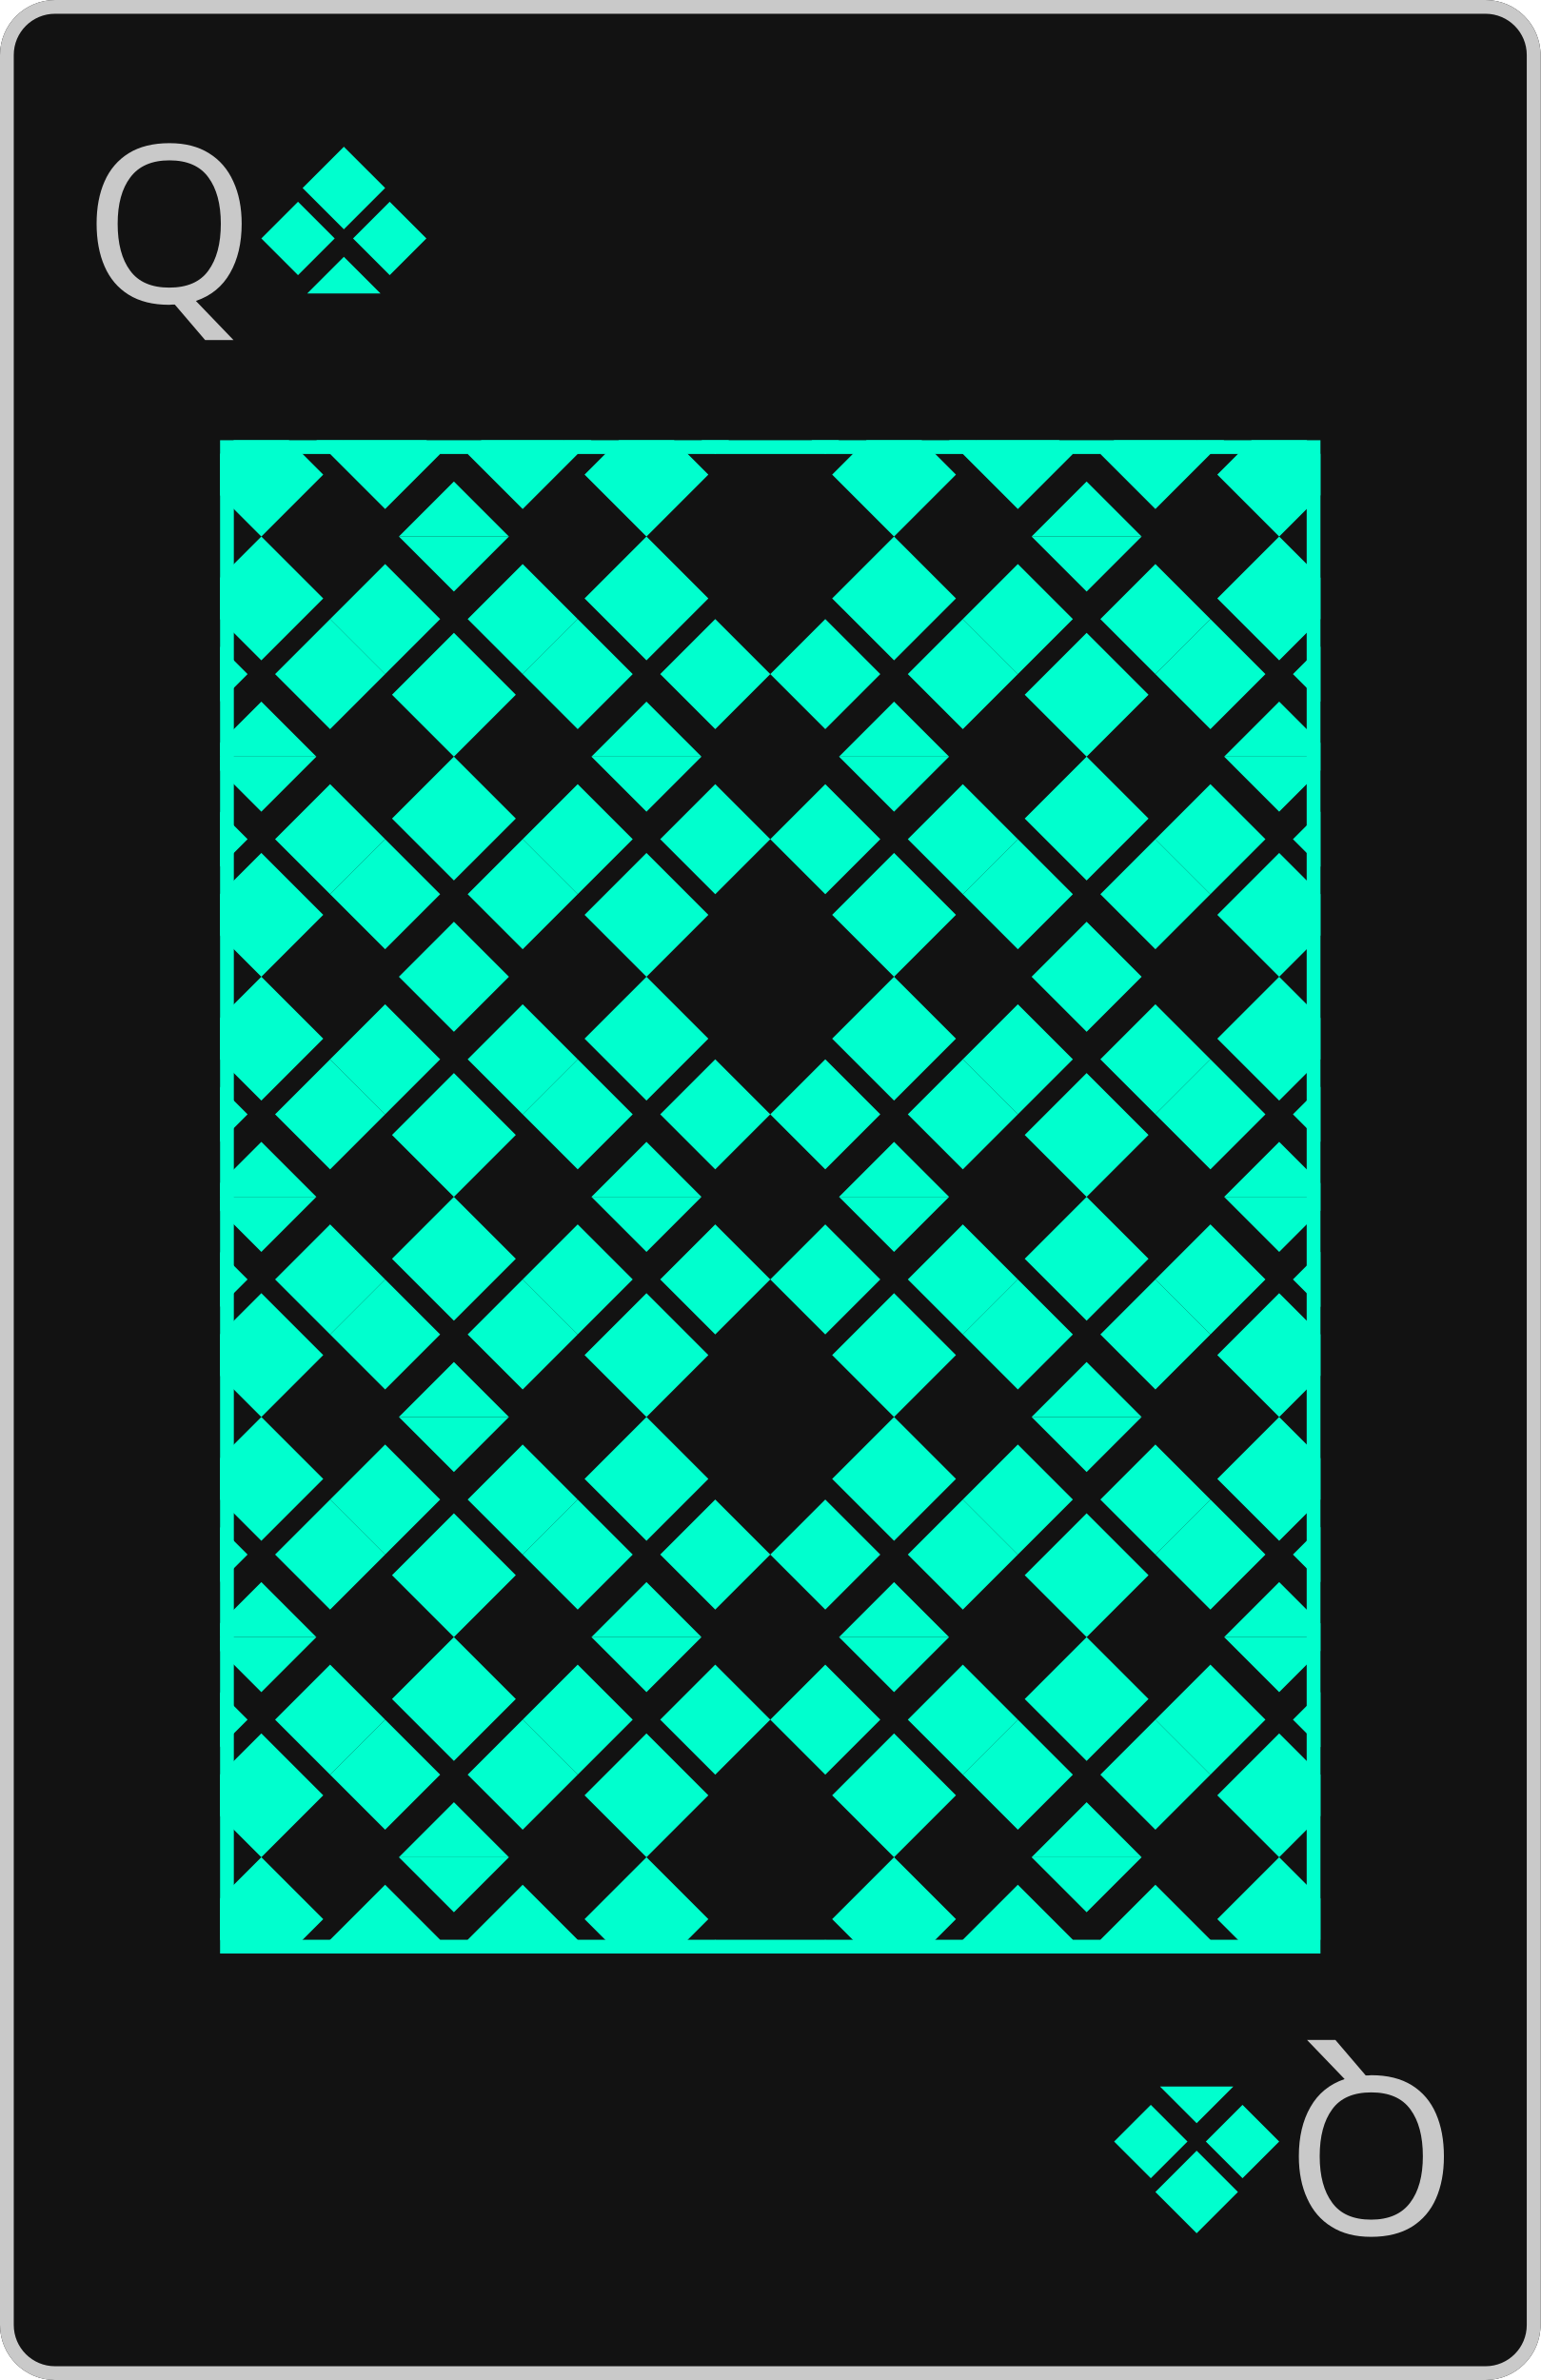
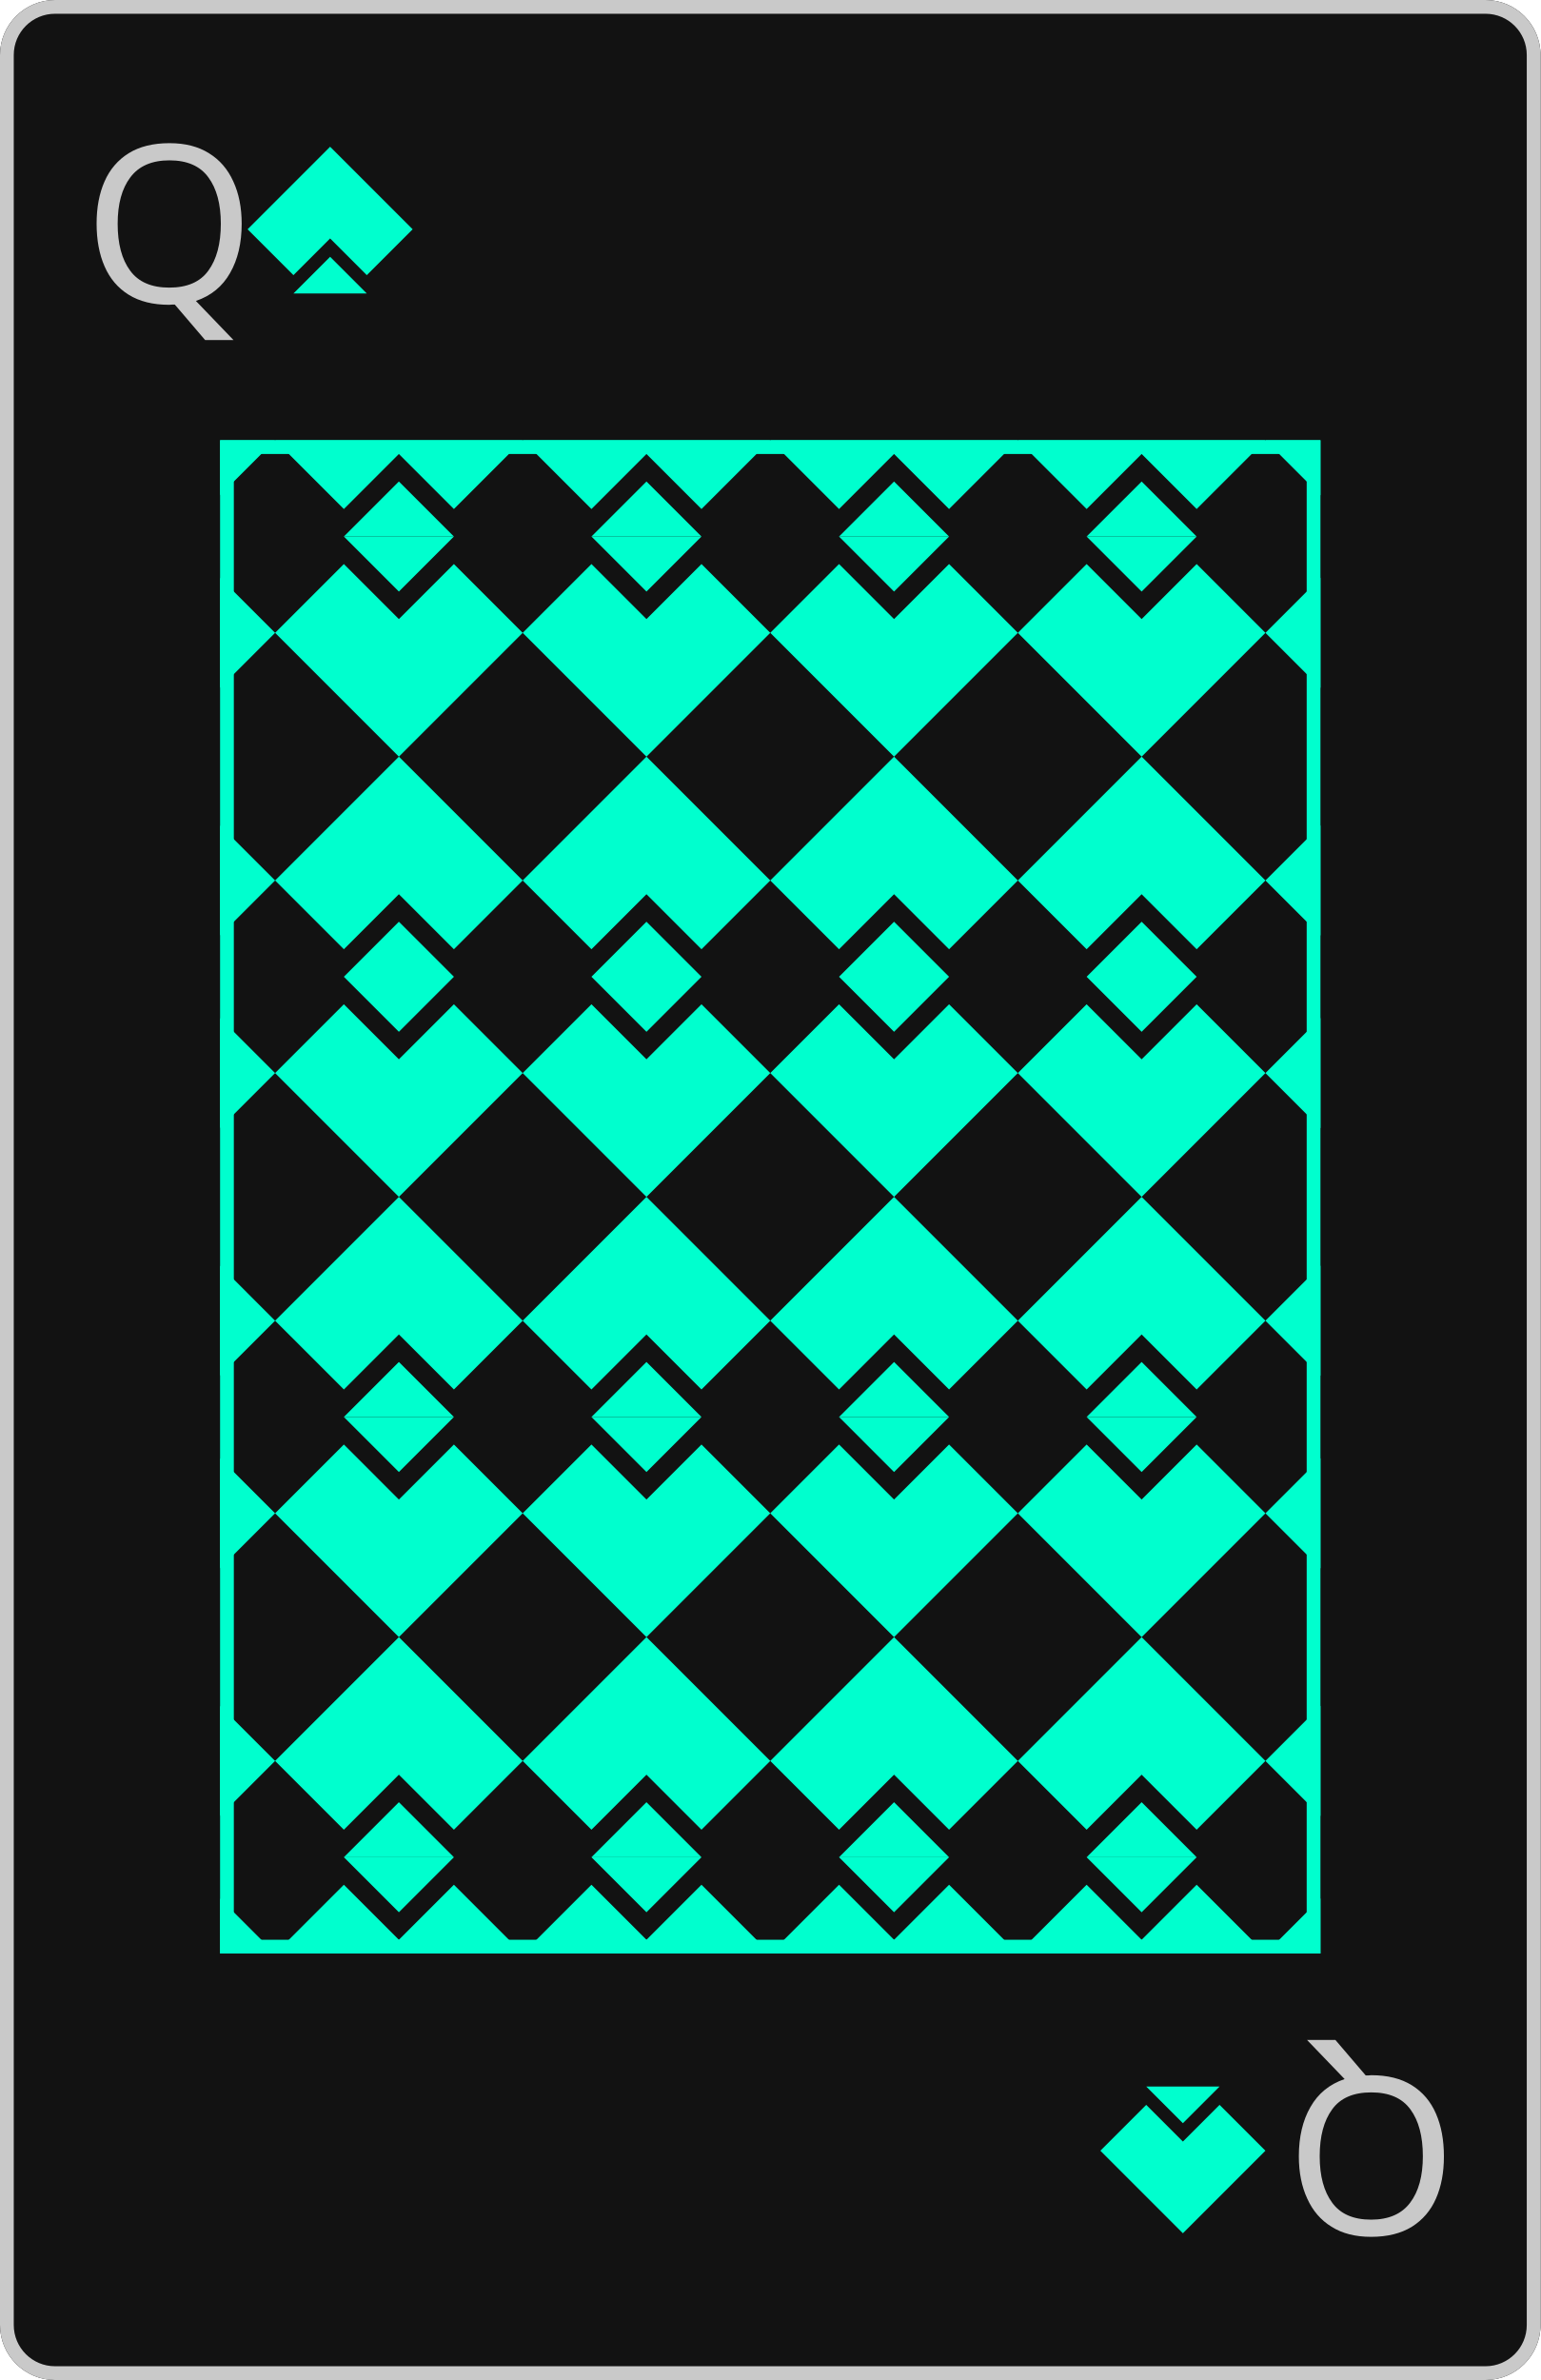
<svg xmlns="http://www.w3.org/2000/svg" width="112" height="173" viewBox="0 0 112 173">
  <defs>
-     <style>.a,.b,.g{fill:none;}.b,.c{stroke:#c9c9c9;}.c{fill:#121212;stroke-linejoin:bevel;}.d{fill:#c9c9c9;font-size:16px;font-family:PTSans-Regular, PT Sans;}.e{clip-path:url(#a);}.f{fill:#00ffce;}.g{stroke:#00ffce;}.h{clip-path:url(#c);}.i{clip-path:url(#d);}.j{stroke:none;}</style>
+     <style>.a,.c{fill:#121212;}.a{stroke:#707070;}.b,.h{fill:none;}.c{stroke:#c9c9c9;stroke-linejoin:bevel;}.d{fill:#c9c9c9;font-size:16px;font-family:PTSans-Regular, PT Sans;}.e{clip-path:url(#a);}.f{clip-path:url(#b);}.g{fill:#00ffce;}.h{stroke:#00ffce;}.i{clip-path:url(#ax);}.j{stroke:none;}</style>
    <clipPath id="a">
-       <rect class="a" width="16" height="16" />
+       <rect class="a" width="80" height="110" transform="translate(1415 96)" />
    </clipPath>
-     <clipPath id="c">
-       <rect class="b" width="80" height="110" transform="translate(1415 304)" />
+     <clipPath id="b">
+       <rect class="b" width="24" height="24" />
    </clipPath>
-     <clipPath id="d">
-       <rect class="a" width="24" height="24" />
+     <clipPath id="ax">
+       <rect class="b" width="16" height="16" />
    </clipPath>
  </defs>
-   <g transform="translate(-1419 -281)">
-     <g transform="translate(1227 219)">
-       <g class="c" transform="translate(192 62)">
-         <rect class="j" width="112" height="173" rx="4" />
-         <rect class="a" x="0.5" y="0.5" width="111" height="172" rx="3.5" />
+   <g transform="translate(-1419 -72)">
+     <g class="c" transform="translate(1419 72)">
+       <rect class="j" width="112" height="173" rx="4" />
+       <rect class="b" x="0.5" y="0.5" width="111" height="172" rx="3.5" />
+     </g>
+     <text class="d" transform="translate(1436 94)">
+       <tspan x="-10.944" y="0">Q</tspan>
+     </text>
+     <text class="d" transform="translate(1514 223) rotate(180)">
+       <tspan x="-10.944" y="0">Q</tspan>
+     </text>
+     <g transform="translate(-1 -2)">
+       <g class="e" transform="translate(21 10)">
+         <g transform="translate(-8 -7)">
+           <g class="f" transform="translate(1406 90)">
+             <path class="g" d="M121,294l9,9-5,5-4-4-4,4-5-5Z" transform="translate(-109 -290)" />
+             <path class="g" d="M121,306l-4,4h8Z" transform="translate(-109 -290)" />
+             <rect class="b" width="24" height="24" />
+           </g>
+           <g class="f" transform="translate(1430 130) rotate(180)">
+             <path class="g" d="M121,294l9,9-5,5-4-4-4,4-5-5Z" transform="translate(-109 -290)" />
+             <path class="g" d="M121,306l-4,4h8Z" transform="translate(-109 -290)" />
+             <rect class="b" width="24" height="24" />
+           </g>
+           <g transform="translate(18)">
+             <g class="f" transform="translate(1406 90)">
+               <path class="g" d="M121,294l9,9-5,5-4-4-4,4-5-5Z" transform="translate(-109 -290)" />
+               <path class="g" d="M121,306l-4,4h8Z" transform="translate(-109 -290)" />
+               <rect class="b" width="24" height="24" />
+             </g>
+             <g class="f" transform="translate(1430 130) rotate(180)">
+               <path class="g" d="M121,294l9,9-5,5-4-4-4,4-5-5Z" transform="translate(-109 -290)" />
+               <path class="g" d="M121,306l-4,4h8Z" transform="translate(-109 -290)" />
+               <rect class="b" width="24" height="24" />
+             </g>
+           </g>
+           <g transform="translate(36)">
+             <g class="f" transform="translate(1406 90)">
+               <path class="g" d="M121,294l9,9-5,5-4-4-4,4-5-5Z" transform="translate(-109 -290)" />
+               <path class="g" d="M121,306l-4,4h8Z" transform="translate(-109 -290)" />
+               <rect class="b" width="24" height="24" />
+             </g>
+             <g class="f" transform="translate(1430 130) rotate(180)">
+               <path class="g" d="M121,294l9,9-5,5-4-4-4,4-5-5Z" transform="translate(-109 -290)" />
+               <path class="g" d="M121,306l-4,4h8Z" transform="translate(-109 -290)" />
+               <rect class="b" width="24" height="24" />
+             </g>
+           </g>
+           <g transform="translate(54)">
+             <g class="f" transform="translate(1406 90)">
+               <path class="g" d="M121,294l9,9-5,5-4-4-4,4-5-5Z" transform="translate(-109 -290)" />
+               <path class="g" d="M121,306l-4,4h8Z" transform="translate(-109 -290)" />
+               <rect class="b" width="24" height="24" />
+             </g>
+             <g class="f" transform="translate(1430 130) rotate(180)">
+               <path class="g" d="M121,294l9,9-5,5-4-4-4,4-5-5Z" transform="translate(-109 -290)" />
+               <path class="g" d="M121,306l-4,4h8Z" transform="translate(-109 -290)" />
+               <rect class="b" width="24" height="24" />
+             </g>
+           </g>
+           <g transform="translate(72)">
+             <g class="f" transform="translate(1406 90)">
+               <path class="g" d="M121,294l9,9-5,5-4-4-4,4-5-5Z" transform="translate(-109 -290)" />
+               <path class="g" d="M121,306l-4,4h8Z" transform="translate(-109 -290)" />
+               <rect class="b" width="24" height="24" />
+             </g>
+             <g class="f" transform="translate(1430 130) rotate(180)">
+               <path class="g" d="M121,294l9,9-5,5-4-4-4,4-5-5Z" transform="translate(-109 -290)" />
+               <path class="g" d="M121,306l-4,4h8Z" transform="translate(-109 -290)" />
+               <rect class="b" width="24" height="24" />
+             </g>
+           </g>
+           <g transform="translate(90)">
+             <g class="f" transform="translate(1406 90)">
+               <path class="g" d="M121,294l9,9-5,5-4-4-4,4-5-5Z" transform="translate(-109 -290)" />
+               <path class="g" d="M121,306l-4,4h8Z" transform="translate(-109 -290)" />
+               <rect class="b" width="24" height="24" />
+             </g>
+             <g class="f" transform="translate(1430 130) rotate(180)">
+               <path class="g" d="M121,294l9,9-5,5-4-4-4,4-5-5Z" transform="translate(-109 -290)" />
+               <path class="g" d="M121,306l-4,4h8Z" transform="translate(-109 -290)" />
+               <rect class="b" width="24" height="24" />
+             </g>
+           </g>
+           <g transform="translate(0 32)">
+             <g class="f" transform="translate(1406 90)">
+               <path class="g" d="M121,294l9,9-5,5-4-4-4,4-5-5Z" transform="translate(-109 -290)" />
+               <path class="g" d="M121,306l-4,4h8Z" transform="translate(-109 -290)" />
+               <rect class="b" width="24" height="24" />
+             </g>
+             <g class="f" transform="translate(1430 130) rotate(180)">
+               <path class="g" d="M121,294l9,9-5,5-4-4-4,4-5-5Z" transform="translate(-109 -290)" />
+               <path class="g" d="M121,306l-4,4h8Z" transform="translate(-109 -290)" />
+               <rect class="b" width="24" height="24" />
+             </g>
+           </g>
+           <g transform="translate(18 32)">
+             <g class="f" transform="translate(1406 90)">
+               <path class="g" d="M121,294l9,9-5,5-4-4-4,4-5-5Z" transform="translate(-109 -290)" />
+               <path class="g" d="M121,306l-4,4h8Z" transform="translate(-109 -290)" />
+               <rect class="b" width="24" height="24" />
+             </g>
+             <g class="f" transform="translate(1430 130) rotate(180)">
+               <path class="g" d="M121,294l9,9-5,5-4-4-4,4-5-5Z" transform="translate(-109 -290)" />
+               <path class="g" d="M121,306l-4,4h8Z" transform="translate(-109 -290)" />
+               <rect class="b" width="24" height="24" />
+             </g>
+           </g>
+           <g transform="translate(36 32)">
+             <g class="f" transform="translate(1406 90)">
+               <path class="g" d="M121,294l9,9-5,5-4-4-4,4-5-5Z" transform="translate(-109 -290)" />
+               <path class="g" d="M121,306l-4,4h8Z" transform="translate(-109 -290)" />
+               <rect class="b" width="24" height="24" />
+             </g>
+             <g class="f" transform="translate(1430 130) rotate(180)">
+               <path class="g" d="M121,294l9,9-5,5-4-4-4,4-5-5Z" transform="translate(-109 -290)" />
+               <path class="g" d="M121,306l-4,4h8Z" transform="translate(-109 -290)" />
+               <rect class="b" width="24" height="24" />
+             </g>
+           </g>
+           <g transform="translate(54 32)">
+             <g class="f" transform="translate(1406 90)">
+               <path class="g" d="M121,294l9,9-5,5-4-4-4,4-5-5Z" transform="translate(-109 -290)" />
+               <path class="g" d="M121,306l-4,4h8Z" transform="translate(-109 -290)" />
+               <rect class="b" width="24" height="24" />
+             </g>
+             <g class="f" transform="translate(1430 130) rotate(180)">
+               <path class="g" d="M121,294l9,9-5,5-4-4-4,4-5-5Z" transform="translate(-109 -290)" />
+               <path class="g" d="M121,306l-4,4h8Z" transform="translate(-109 -290)" />
+               <rect class="b" width="24" height="24" />
+             </g>
+           </g>
+           <g transform="translate(72 32)">
+             <g class="f" transform="translate(1406 90)">
+               <path class="g" d="M121,294l9,9-5,5-4-4-4,4-5-5Z" transform="translate(-109 -290)" />
+               <path class="g" d="M121,306l-4,4h8Z" transform="translate(-109 -290)" />
+               <rect class="b" width="24" height="24" />
+             </g>
+             <g class="f" transform="translate(1430 130) rotate(180)">
+               <path class="g" d="M121,294l9,9-5,5-4-4-4,4-5-5Z" transform="translate(-109 -290)" />
+               <path class="g" d="M121,306l-4,4h8Z" transform="translate(-109 -290)" />
+               <rect class="b" width="24" height="24" />
+             </g>
+           </g>
+           <g transform="translate(90 32)">
+             <g class="f" transform="translate(1406 90)">
+               <path class="g" d="M121,294l9,9-5,5-4-4-4,4-5-5Z" transform="translate(-109 -290)" />
+               <path class="g" d="M121,306l-4,4h8Z" transform="translate(-109 -290)" />
+               <rect class="b" width="24" height="24" />
+             </g>
+             <g class="f" transform="translate(1430 130) rotate(180)">
+               <path class="g" d="M121,294l9,9-5,5-4-4-4,4-5-5Z" transform="translate(-109 -290)" />
+               <path class="g" d="M121,306l-4,4h8Z" transform="translate(-109 -290)" />
+               <rect class="b" width="24" height="24" />
+             </g>
+           </g>
+           <g transform="translate(0 64)">
+             <g class="f" transform="translate(1406 90)">
+               <path class="g" d="M121,294l9,9-5,5-4-4-4,4-5-5Z" transform="translate(-109 -290)" />
+               <path class="g" d="M121,306l-4,4h8Z" transform="translate(-109 -290)" />
+               <rect class="b" width="24" height="24" />
+             </g>
+             <g class="f" transform="translate(1430 130) rotate(180)">
+               <path class="g" d="M121,294l9,9-5,5-4-4-4,4-5-5Z" transform="translate(-109 -290)" />
+               <path class="g" d="M121,306l-4,4h8Z" transform="translate(-109 -290)" />
+               <rect class="b" width="24" height="24" />
+             </g>
+           </g>
+           <g transform="translate(18 64)">
+             <g class="f" transform="translate(1406 90)">
+               <path class="g" d="M121,294l9,9-5,5-4-4-4,4-5-5Z" transform="translate(-109 -290)" />
+               <path class="g" d="M121,306l-4,4h8Z" transform="translate(-109 -290)" />
+               <rect class="b" width="24" height="24" />
+             </g>
+             <g class="f" transform="translate(1430 130) rotate(180)">
+               <path class="g" d="M121,294l9,9-5,5-4-4-4,4-5-5Z" transform="translate(-109 -290)" />
+               <path class="g" d="M121,306l-4,4h8Z" transform="translate(-109 -290)" />
+               <rect class="b" width="24" height="24" />
+             </g>
+           </g>
+           <g transform="translate(36 64)">
+             <g class="f" transform="translate(1406 90)">
+               <path class="g" d="M121,294l9,9-5,5-4-4-4,4-5-5Z" transform="translate(-109 -290)" />
+               <path class="g" d="M121,306l-4,4h8Z" transform="translate(-109 -290)" />
+               <rect class="b" width="24" height="24" />
+             </g>
+             <g class="f" transform="translate(1430 130) rotate(180)">
+               <path class="g" d="M121,294l9,9-5,5-4-4-4,4-5-5Z" transform="translate(-109 -290)" />
+               <path class="g" d="M121,306l-4,4h8Z" transform="translate(-109 -290)" />
+               <rect class="b" width="24" height="24" />
+             </g>
+           </g>
+           <g transform="translate(54 64)">
+             <g class="f" transform="translate(1406 90)">
+               <path class="g" d="M121,294l9,9-5,5-4-4-4,4-5-5Z" transform="translate(-109 -290)" />
+               <path class="g" d="M121,306l-4,4h8Z" transform="translate(-109 -290)" />
+               <rect class="b" width="24" height="24" />
+             </g>
+             <g class="f" transform="translate(1430 130) rotate(180)">
+               <path class="g" d="M121,294l9,9-5,5-4-4-4,4-5-5Z" transform="translate(-109 -290)" />
+               <path class="g" d="M121,306l-4,4h8Z" transform="translate(-109 -290)" />
+               <rect class="b" width="24" height="24" />
+             </g>
+           </g>
+           <g transform="translate(72 64)">
+             <g class="f" transform="translate(1406 90)">
+               <path class="g" d="M121,294l9,9-5,5-4-4-4,4-5-5Z" transform="translate(-109 -290)" />
+               <path class="g" d="M121,306l-4,4h8Z" transform="translate(-109 -290)" />
+               <rect class="b" width="24" height="24" />
+             </g>
+             <g class="f" transform="translate(1430 130) rotate(180)">
+               <path class="g" d="M121,294l9,9-5,5-4-4-4,4-5-5Z" transform="translate(-109 -290)" />
+               <path class="g" d="M121,306l-4,4h8Z" transform="translate(-109 -290)" />
+               <rect class="b" width="24" height="24" />
+             </g>
+           </g>
+           <g transform="translate(90 64)">
+             <g class="f" transform="translate(1406 90)">
+               <path class="g" d="M121,294l9,9-5,5-4-4-4,4-5-5Z" transform="translate(-109 -290)" />
+               <path class="g" d="M121,306l-4,4h8Z" transform="translate(-109 -290)" />
+               <rect class="b" width="24" height="24" />
+             </g>
+             <g class="f" transform="translate(1430 130) rotate(180)">
+               <path class="g" d="M121,294l9,9-5,5-4-4-4,4-5-5Z" transform="translate(-109 -290)" />
+               <path class="g" d="M121,306l-4,4h8Z" transform="translate(-109 -290)" />
+               <rect class="b" width="24" height="24" />
+             </g>
+           </g>
+           <g transform="translate(0 96)">
+             <g class="f" transform="translate(1406 90)">
+               <path class="g" d="M121,294l9,9-5,5-4-4-4,4-5-5Z" transform="translate(-109 -290)" />
+               <path class="g" d="M121,306l-4,4h8Z" transform="translate(-109 -290)" />
+               <rect class="b" width="24" height="24" />
+             </g>
+             <g class="f" transform="translate(1430 130) rotate(180)">
+               <path class="g" d="M121,294l9,9-5,5-4-4-4,4-5-5Z" transform="translate(-109 -290)" />
+               <path class="g" d="M121,306l-4,4h8Z" transform="translate(-109 -290)" />
+               <rect class="b" width="24" height="24" />
+             </g>
+           </g>
+           <g transform="translate(18 96)">
+             <g class="f" transform="translate(1406 90)">
+               <path class="g" d="M121,294l9,9-5,5-4-4-4,4-5-5Z" transform="translate(-109 -290)" />
+               <path class="g" d="M121,306l-4,4h8Z" transform="translate(-109 -290)" />
+               <rect class="b" width="24" height="24" />
+             </g>
+             <g class="f" transform="translate(1430 130) rotate(180)">
+               <path class="g" d="M121,294l9,9-5,5-4-4-4,4-5-5Z" transform="translate(-109 -290)" />
+               <path class="g" d="M121,306l-4,4h8Z" transform="translate(-109 -290)" />
+               <rect class="b" width="24" height="24" />
+             </g>
+           </g>
+           <g transform="translate(36 96)">
+             <g class="f" transform="translate(1406 90)">
+               <path class="g" d="M121,294l9,9-5,5-4-4-4,4-5-5Z" transform="translate(-109 -290)" />
+               <path class="g" d="M121,306l-4,4h8Z" transform="translate(-109 -290)" />
+               <rect class="b" width="24" height="24" />
+             </g>
+             <g class="f" transform="translate(1430 130) rotate(180)">
+               <path class="g" d="M121,294l9,9-5,5-4-4-4,4-5-5Z" transform="translate(-109 -290)" />
+               <path class="g" d="M121,306l-4,4h8Z" transform="translate(-109 -290)" />
+               <rect class="b" width="24" height="24" />
+             </g>
+           </g>
+           <g transform="translate(54 96)">
+             <g class="f" transform="translate(1406 90)">
+               <path class="g" d="M121,294l9,9-5,5-4-4-4,4-5-5Z" transform="translate(-109 -290)" />
+               <path class="g" d="M121,306l-4,4h8Z" transform="translate(-109 -290)" />
+               <rect class="b" width="24" height="24" />
+             </g>
+             <g class="f" transform="translate(1430 130) rotate(180)">
+               <path class="g" d="M121,294l9,9-5,5-4-4-4,4-5-5Z" transform="translate(-109 -290)" />
+               <path class="g" d="M121,306l-4,4h8Z" transform="translate(-109 -290)" />
+               <rect class="b" width="24" height="24" />
+             </g>
+           </g>
+           <g transform="translate(72 96)">
+             <g class="f" transform="translate(1406 90)">
+               <path class="g" d="M121,294l9,9-5,5-4-4-4,4-5-5Z" transform="translate(-109 -290)" />
+               <path class="g" d="M121,306l-4,4h8Z" transform="translate(-109 -290)" />
+               <rect class="b" width="24" height="24" />
+             </g>
+             <g class="f" transform="translate(1430 130) rotate(180)">
+               <path class="g" d="M121,294l9,9-5,5-4-4-4,4-5-5Z" transform="translate(-109 -290)" />
+               <path class="g" d="M121,306l-4,4h8Z" transform="translate(-109 -290)" />
+               <rect class="b" width="24" height="24" />
+             </g>
+           </g>
+           <g transform="translate(90 96)">
+             <g class="f" transform="translate(1406 90)">
+               <path class="g" d="M121,294l9,9-5,5-4-4-4,4-5-5Z" transform="translate(-109 -290)" />
+               <path class="g" d="M121,306l-4,4h8Z" transform="translate(-109 -290)" />
+               <rect class="b" width="24" height="24" />
+             </g>
+             <g class="f" transform="translate(1430 130) rotate(180)">
+               <path class="g" d="M121,294l9,9-5,5-4-4-4,4-5-5Z" transform="translate(-109 -290)" />
+               <path class="g" d="M121,306l-4,4h8Z" transform="translate(-109 -290)" />
+               <rect class="b" width="24" height="24" />
+             </g>
+           </g>
+         </g>
      </g>
-       <text class="d" transform="translate(209 84)">
-         <tspan x="-10.944" y="0">Q</tspan>
-       </text>
-       <text class="d" transform="translate(287 213) rotate(180)">
-         <tspan x="-10.944" y="0">Q</tspan>
-       </text>
-     </g>
-     <g transform="translate(802 10)">
-       <g class="e" transform="translate(634 279)">
-         <rect class="f" width="4.243" height="4.243" transform="translate(5 5.667) rotate(-45)" />
-         <rect class="f" width="3.771" height="3.771" transform="translate(2 9.333) rotate(-45)" />
-         <rect class="f" width="3.771" height="3.771" transform="translate(8.667 9.333) rotate(-45)" />
-         <path class="f" d="M133,338.667l-2.667,2.667h5.333Z" transform="translate(-125 -328)" />
-         <rect class="a" width="16" height="16" />
-       </g>
-       <g class="e" transform="translate(712 436) rotate(180)">
-         <rect class="f" width="4.243" height="4.243" transform="translate(5 5.667) rotate(-45)" />
-         <rect class="f" width="3.771" height="3.771" transform="translate(2 9.333) rotate(-45)" />
-         <rect class="f" width="3.771" height="3.771" transform="translate(8.667 9.333) rotate(-45)" />
-         <path class="f" d="M133,338.667l-2.667,2.667h5.333Z" transform="translate(-125 -328)" />
-         <rect class="a" width="16" height="16" />
+       <g class="h" transform="translate(1436 106)">
+         <rect class="j" width="80" height="110" />
+         <rect class="b" x="0.5" y="0.5" width="79" height="109" />
      </g>
    </g>
-     <g transform="translate(-1 -1)">
-       <g class="g" transform="translate(1436 314)">
-         <rect class="j" width="80" height="110" />
-         <rect class="a" x="0.5" y="0.5" width="79" height="109" />
+     <g transform="translate(1341)">
+       <g class="i" transform="translate(94 80)">
+         <path class="g" d="M116.333,330.667l6,6L119,340l-2.667-2.667L113.667,340l-3.333-3.333Z" transform="translate(-108.333 -328)" />
+         <path class="g" d="M116.333,338.667l-2.667,2.667H119Z" transform="translate(-108.333 -328)" />
+         <rect class="b" width="16" height="16" />
      </g>
-       <g class="h" transform="translate(21 10)">
-         <g transform="translate(0 -8)">
-           <g class="i" transform="translate(1420 299)">
-             <rect class="f" width="6.364" height="6.364" transform="translate(7.5 8.5) rotate(-45)" />
-             <rect class="f" width="5.657" height="5.657" transform="translate(3 14) rotate(-45)" />
-             <rect class="f" width="5.657" height="5.657" transform="translate(13 14) rotate(-45)" />
-             <path class="f" d="M146,306l-4,4h8Z" transform="translate(-134 -290)" />
-             <rect class="a" width="24" height="24" />
-           </g>
-           <g class="i" transform="translate(1406 315)">
-             <rect class="f" width="6.364" height="6.364" transform="translate(7.5 8.5) rotate(-45)" />
-             <rect class="f" width="5.657" height="5.657" transform="translate(3 14) rotate(-45)" />
-             <rect class="f" width="5.657" height="5.657" transform="translate(13 14) rotate(-45)" />
-             <path class="f" d="M146,306l-4,4h8Z" transform="translate(-134 -290)" />
-             <rect class="a" width="24" height="24" />
-           </g>
-           <g class="i" transform="translate(1458 323) rotate(180)">
-             <rect class="f" width="6.364" height="6.364" transform="translate(7.5 8.5) rotate(-45)" />
-             <rect class="f" width="5.657" height="5.657" transform="translate(3 14) rotate(-45)" />
-             <rect class="f" width="5.657" height="5.657" transform="translate(13 14) rotate(-45)" />
-             <path class="f" d="M146,306l-4,4h8Z" transform="translate(-134 -290)" />
-             <rect class="a" width="24" height="24" />
-           </g>
-           <g class="i" transform="translate(1434 315)">
-             <rect class="f" width="6.364" height="6.364" transform="translate(7.5 8.5) rotate(-45)" />
-             <rect class="f" width="5.657" height="5.657" transform="translate(3 14) rotate(-45)" />
-             <rect class="f" width="5.657" height="5.657" transform="translate(13 14) rotate(-45)" />
-             <path class="f" d="M146,306l-4,4h8Z" transform="translate(-134 -290)" />
-             <rect class="a" width="24" height="24" />
-           </g>
-           <g class="i" transform="translate(1444 339) rotate(180)">
-             <rect class="f" width="6.364" height="6.364" transform="translate(7.5 8.5) rotate(-45)" />
-             <rect class="f" width="5.657" height="5.657" transform="translate(3 14) rotate(-45)" />
-             <rect class="f" width="5.657" height="5.657" transform="translate(13 14) rotate(-45)" />
-             <path class="f" d="M146,306l-4,4h8Z" transform="translate(-134 -290)" />
-             <rect class="a" width="24" height="24" />
-           </g>
-           <g class="i" transform="translate(1430 323) rotate(180)">
-             <rect class="f" width="6.364" height="6.364" transform="translate(7.5 8.5) rotate(-45)" />
-             <rect class="f" width="5.657" height="5.657" transform="translate(3 14) rotate(-45)" />
-             <rect class="f" width="5.657" height="5.657" transform="translate(13 14) rotate(-45)" />
-             <path class="f" d="M146,306l-4,4h8Z" transform="translate(-134 -290)" />
-             <rect class="a" width="24" height="24" />
-           </g>
-           <g transform="translate(46)">
-             <g class="i" transform="translate(1420 299)">
-               <rect class="f" width="6.364" height="6.364" transform="translate(7.5 8.5) rotate(-45)" />
-               <rect class="f" width="5.657" height="5.657" transform="translate(3 14) rotate(-45)" />
-               <rect class="f" width="5.657" height="5.657" transform="translate(13 14) rotate(-45)" />
-               <path class="f" d="M146,306l-4,4h8Z" transform="translate(-134 -290)" />
-               <rect class="a" width="24" height="24" />
-             </g>
-             <g class="i" transform="translate(1406 315)">
-               <rect class="f" width="6.364" height="6.364" transform="translate(7.5 8.5) rotate(-45)" />
-               <rect class="f" width="5.657" height="5.657" transform="translate(3 14) rotate(-45)" />
-               <rect class="f" width="5.657" height="5.657" transform="translate(13 14) rotate(-45)" />
-               <path class="f" d="M146,306l-4,4h8Z" transform="translate(-134 -290)" />
-               <rect class="a" width="24" height="24" />
-             </g>
-             <g class="i" transform="translate(1458 323) rotate(180)">
-               <rect class="f" width="6.364" height="6.364" transform="translate(7.5 8.5) rotate(-45)" />
-               <rect class="f" width="5.657" height="5.657" transform="translate(3 14) rotate(-45)" />
-               <rect class="f" width="5.657" height="5.657" transform="translate(13 14) rotate(-45)" />
-               <path class="f" d="M146,306l-4,4h8Z" transform="translate(-134 -290)" />
-               <rect class="a" width="24" height="24" />
-             </g>
-             <g class="i" transform="translate(1434 315)">
-               <rect class="f" width="6.364" height="6.364" transform="translate(7.5 8.5) rotate(-45)" />
-               <rect class="f" width="5.657" height="5.657" transform="translate(3 14) rotate(-45)" />
-               <rect class="f" width="5.657" height="5.657" transform="translate(13 14) rotate(-45)" />
-               <path class="f" d="M146,306l-4,4h8Z" transform="translate(-134 -290)" />
-               <rect class="a" width="24" height="24" />
-             </g>
-             <g class="i" transform="translate(1444 339) rotate(180)">
-               <rect class="f" width="6.364" height="6.364" transform="translate(7.5 8.5) rotate(-45)" />
-               <rect class="f" width="5.657" height="5.657" transform="translate(3 14) rotate(-45)" />
-               <rect class="f" width="5.657" height="5.657" transform="translate(13 14) rotate(-45)" />
-               <path class="f" d="M146,306l-4,4h8Z" transform="translate(-134 -290)" />
-               <rect class="a" width="24" height="24" />
-             </g>
-             <g class="i" transform="translate(1430 323) rotate(180)">
-               <rect class="f" width="6.364" height="6.364" transform="translate(7.5 8.5) rotate(-45)" />
-               <rect class="f" width="5.657" height="5.657" transform="translate(3 14) rotate(-45)" />
-               <rect class="f" width="5.657" height="5.657" transform="translate(13 14) rotate(-45)" />
-               <path class="f" d="M146,306l-4,4h8Z" transform="translate(-134 -290)" />
-               <rect class="a" width="24" height="24" />
-             </g>
-           </g>
-           <g transform="translate(0 32)">
-             <g class="i" transform="translate(1420 299)">
-               <rect class="f" width="6.364" height="6.364" transform="translate(7.5 8.5) rotate(-45)" />
-               <rect class="f" width="5.657" height="5.657" transform="translate(3 14) rotate(-45)" />
-               <rect class="f" width="5.657" height="5.657" transform="translate(13 14) rotate(-45)" />
-               <path class="f" d="M146,306l-4,4h8Z" transform="translate(-134 -290)" />
-               <rect class="a" width="24" height="24" />
-             </g>
-             <g class="i" transform="translate(1406 315)">
-               <rect class="f" width="6.364" height="6.364" transform="translate(7.5 8.5) rotate(-45)" />
-               <rect class="f" width="5.657" height="5.657" transform="translate(3 14) rotate(-45)" />
-               <rect class="f" width="5.657" height="5.657" transform="translate(13 14) rotate(-45)" />
-               <path class="f" d="M146,306l-4,4h8Z" transform="translate(-134 -290)" />
-               <rect class="a" width="24" height="24" />
-             </g>
-             <g class="i" transform="translate(1458 323) rotate(180)">
-               <rect class="f" width="6.364" height="6.364" transform="translate(7.5 8.5) rotate(-45)" />
-               <rect class="f" width="5.657" height="5.657" transform="translate(3 14) rotate(-45)" />
-               <rect class="f" width="5.657" height="5.657" transform="translate(13 14) rotate(-45)" />
-               <path class="f" d="M146,306l-4,4h8Z" transform="translate(-134 -290)" />
-               <rect class="a" width="24" height="24" />
-             </g>
-             <g class="i" transform="translate(1434 315)">
-               <rect class="f" width="6.364" height="6.364" transform="translate(7.5 8.5) rotate(-45)" />
-               <rect class="f" width="5.657" height="5.657" transform="translate(3 14) rotate(-45)" />
-               <rect class="f" width="5.657" height="5.657" transform="translate(13 14) rotate(-45)" />
-               <path class="f" d="M146,306l-4,4h8Z" transform="translate(-134 -290)" />
-               <rect class="a" width="24" height="24" />
-             </g>
-             <g class="i" transform="translate(1444 339) rotate(180)">
-               <rect class="f" width="6.364" height="6.364" transform="translate(7.5 8.5) rotate(-45)" />
-               <rect class="f" width="5.657" height="5.657" transform="translate(3 14) rotate(-45)" />
-               <rect class="f" width="5.657" height="5.657" transform="translate(13 14) rotate(-45)" />
-               <path class="f" d="M146,306l-4,4h8Z" transform="translate(-134 -290)" />
-               <rect class="a" width="24" height="24" />
-             </g>
-             <g class="i" transform="translate(1430 323) rotate(180)">
-               <rect class="f" width="6.364" height="6.364" transform="translate(7.5 8.5) rotate(-45)" />
-               <rect class="f" width="5.657" height="5.657" transform="translate(3 14) rotate(-45)" />
-               <rect class="f" width="5.657" height="5.657" transform="translate(13 14) rotate(-45)" />
-               <path class="f" d="M146,306l-4,4h8Z" transform="translate(-134 -290)" />
-               <rect class="a" width="24" height="24" />
-             </g>
-           </g>
-           <g transform="translate(46 32)">
-             <g class="i" transform="translate(1420 299)">
-               <rect class="f" width="6.364" height="6.364" transform="translate(7.5 8.5) rotate(-45)" />
-               <rect class="f" width="5.657" height="5.657" transform="translate(3 14) rotate(-45)" />
-               <rect class="f" width="5.657" height="5.657" transform="translate(13 14) rotate(-45)" />
-               <path class="f" d="M146,306l-4,4h8Z" transform="translate(-134 -290)" />
-               <rect class="a" width="24" height="24" />
-             </g>
-             <g class="i" transform="translate(1406 315)">
-               <rect class="f" width="6.364" height="6.364" transform="translate(7.5 8.5) rotate(-45)" />
-               <rect class="f" width="5.657" height="5.657" transform="translate(3 14) rotate(-45)" />
-               <rect class="f" width="5.657" height="5.657" transform="translate(13 14) rotate(-45)" />
-               <path class="f" d="M146,306l-4,4h8Z" transform="translate(-134 -290)" />
-               <rect class="a" width="24" height="24" />
-             </g>
-             <g class="i" transform="translate(1458 323) rotate(180)">
-               <rect class="f" width="6.364" height="6.364" transform="translate(7.5 8.5) rotate(-45)" />
-               <rect class="f" width="5.657" height="5.657" transform="translate(3 14) rotate(-45)" />
-               <rect class="f" width="5.657" height="5.657" transform="translate(13 14) rotate(-45)" />
-               <path class="f" d="M146,306l-4,4h8Z" transform="translate(-134 -290)" />
-               <rect class="a" width="24" height="24" />
-             </g>
-             <g class="i" transform="translate(1434 315)">
-               <rect class="f" width="6.364" height="6.364" transform="translate(7.5 8.5) rotate(-45)" />
-               <rect class="f" width="5.657" height="5.657" transform="translate(3 14) rotate(-45)" />
-               <rect class="f" width="5.657" height="5.657" transform="translate(13 14) rotate(-45)" />
-               <path class="f" d="M146,306l-4,4h8Z" transform="translate(-134 -290)" />
-               <rect class="a" width="24" height="24" />
-             </g>
-             <g class="i" transform="translate(1444 339) rotate(180)">
-               <rect class="f" width="6.364" height="6.364" transform="translate(7.5 8.5) rotate(-45)" />
-               <rect class="f" width="5.657" height="5.657" transform="translate(3 14) rotate(-45)" />
-               <rect class="f" width="5.657" height="5.657" transform="translate(13 14) rotate(-45)" />
-               <path class="f" d="M146,306l-4,4h8Z" transform="translate(-134 -290)" />
-               <rect class="a" width="24" height="24" />
-             </g>
-             <g class="i" transform="translate(1430 323) rotate(180)">
-               <rect class="f" width="6.364" height="6.364" transform="translate(7.5 8.5) rotate(-45)" />
-               <rect class="f" width="5.657" height="5.657" transform="translate(3 14) rotate(-45)" />
-               <rect class="f" width="5.657" height="5.657" transform="translate(13 14) rotate(-45)" />
-               <path class="f" d="M146,306l-4,4h8Z" transform="translate(-134 -290)" />
-               <rect class="a" width="24" height="24" />
-             </g>
-           </g>
-           <g transform="translate(0 64)">
-             <g class="i" transform="translate(1420 299)">
-               <rect class="f" width="6.364" height="6.364" transform="translate(7.5 8.5) rotate(-45)" />
-               <rect class="f" width="5.657" height="5.657" transform="translate(3 14) rotate(-45)" />
-               <rect class="f" width="5.657" height="5.657" transform="translate(13 14) rotate(-45)" />
-               <path class="f" d="M146,306l-4,4h8Z" transform="translate(-134 -290)" />
-               <rect class="a" width="24" height="24" />
-             </g>
-             <g class="i" transform="translate(1406 315)">
-               <rect class="f" width="6.364" height="6.364" transform="translate(7.5 8.5) rotate(-45)" />
-               <rect class="f" width="5.657" height="5.657" transform="translate(3 14) rotate(-45)" />
-               <rect class="f" width="5.657" height="5.657" transform="translate(13 14) rotate(-45)" />
-               <path class="f" d="M146,306l-4,4h8Z" transform="translate(-134 -290)" />
-               <rect class="a" width="24" height="24" />
-             </g>
-             <g class="i" transform="translate(1458 323) rotate(180)">
-               <rect class="f" width="6.364" height="6.364" transform="translate(7.5 8.5) rotate(-45)" />
-               <rect class="f" width="5.657" height="5.657" transform="translate(3 14) rotate(-45)" />
-               <rect class="f" width="5.657" height="5.657" transform="translate(13 14) rotate(-45)" />
-               <path class="f" d="M146,306l-4,4h8Z" transform="translate(-134 -290)" />
-               <rect class="a" width="24" height="24" />
-             </g>
-             <g class="i" transform="translate(1434 315)">
-               <rect class="f" width="6.364" height="6.364" transform="translate(7.5 8.5) rotate(-45)" />
-               <rect class="f" width="5.657" height="5.657" transform="translate(3 14) rotate(-45)" />
-               <rect class="f" width="5.657" height="5.657" transform="translate(13 14) rotate(-45)" />
-               <path class="f" d="M146,306l-4,4h8Z" transform="translate(-134 -290)" />
-               <rect class="a" width="24" height="24" />
-             </g>
-             <g class="i" transform="translate(1444 339) rotate(180)">
-               <rect class="f" width="6.364" height="6.364" transform="translate(7.5 8.5) rotate(-45)" />
-               <rect class="f" width="5.657" height="5.657" transform="translate(3 14) rotate(-45)" />
-               <rect class="f" width="5.657" height="5.657" transform="translate(13 14) rotate(-45)" />
-               <path class="f" d="M146,306l-4,4h8Z" transform="translate(-134 -290)" />
-               <rect class="a" width="24" height="24" />
-             </g>
-             <g class="i" transform="translate(1430 323) rotate(180)">
-               <rect class="f" width="6.364" height="6.364" transform="translate(7.5 8.5) rotate(-45)" />
-               <rect class="f" width="5.657" height="5.657" transform="translate(3 14) rotate(-45)" />
-               <rect class="f" width="5.657" height="5.657" transform="translate(13 14) rotate(-45)" />
-               <path class="f" d="M146,306l-4,4h8Z" transform="translate(-134 -290)" />
-               <rect class="a" width="24" height="24" />
-             </g>
-           </g>
-           <g transform="translate(0 96)">
-             <g class="i" transform="translate(1420 299)">
-               <rect class="f" width="6.364" height="6.364" transform="translate(7.5 8.5) rotate(-45)" />
-               <rect class="f" width="5.657" height="5.657" transform="translate(3 14) rotate(-45)" />
-               <rect class="f" width="5.657" height="5.657" transform="translate(13 14) rotate(-45)" />
-               <path class="f" d="M146,306l-4,4h8Z" transform="translate(-134 -290)" />
-               <rect class="a" width="24" height="24" />
-             </g>
-             <g class="i" transform="translate(1406 315)">
-               <rect class="f" width="6.364" height="6.364" transform="translate(7.5 8.5) rotate(-45)" />
-               <rect class="f" width="5.657" height="5.657" transform="translate(3 14) rotate(-45)" />
-               <rect class="f" width="5.657" height="5.657" transform="translate(13 14) rotate(-45)" />
-               <path class="f" d="M146,306l-4,4h8Z" transform="translate(-134 -290)" />
-               <rect class="a" width="24" height="24" />
-             </g>
-             <g class="i" transform="translate(1458 323) rotate(180)">
-               <rect class="f" width="6.364" height="6.364" transform="translate(7.5 8.5) rotate(-45)" />
-               <rect class="f" width="5.657" height="5.657" transform="translate(3 14) rotate(-45)" />
-               <rect class="f" width="5.657" height="5.657" transform="translate(13 14) rotate(-45)" />
-               <path class="f" d="M146,306l-4,4h8Z" transform="translate(-134 -290)" />
-               <rect class="a" width="24" height="24" />
-             </g>
-             <g class="i" transform="translate(1434 315)">
-               <rect class="f" width="6.364" height="6.364" transform="translate(7.5 8.5) rotate(-45)" />
-               <rect class="f" width="5.657" height="5.657" transform="translate(3 14) rotate(-45)" />
-               <rect class="f" width="5.657" height="5.657" transform="translate(13 14) rotate(-45)" />
-               <path class="f" d="M146,306l-4,4h8Z" transform="translate(-134 -290)" />
-               <rect class="a" width="24" height="24" />
-             </g>
-             <g class="i" transform="translate(1444 339) rotate(180)">
-               <rect class="f" width="6.364" height="6.364" transform="translate(7.5 8.5) rotate(-45)" />
-               <rect class="f" width="5.657" height="5.657" transform="translate(3 14) rotate(-45)" />
-               <rect class="f" width="5.657" height="5.657" transform="translate(13 14) rotate(-45)" />
-               <path class="f" d="M146,306l-4,4h8Z" transform="translate(-134 -290)" />
-               <rect class="a" width="24" height="24" />
-             </g>
-             <g class="i" transform="translate(1430 323) rotate(180)">
-               <rect class="f" width="6.364" height="6.364" transform="translate(7.5 8.5) rotate(-45)" />
-               <rect class="f" width="5.657" height="5.657" transform="translate(3 14) rotate(-45)" />
-               <rect class="f" width="5.657" height="5.657" transform="translate(13 14) rotate(-45)" />
-               <path class="f" d="M146,306l-4,4h8Z" transform="translate(-134 -290)" />
-               <rect class="a" width="24" height="24" />
-             </g>
-           </g>
-           <g transform="translate(46 64)">
-             <g class="i" transform="translate(1420 299)">
-               <rect class="f" width="6.364" height="6.364" transform="translate(7.5 8.5) rotate(-45)" />
-               <rect class="f" width="5.657" height="5.657" transform="translate(3 14) rotate(-45)" />
-               <rect class="f" width="5.657" height="5.657" transform="translate(13 14) rotate(-45)" />
-               <path class="f" d="M146,306l-4,4h8Z" transform="translate(-134 -290)" />
-               <rect class="a" width="24" height="24" />
-             </g>
-             <g class="i" transform="translate(1406 315)">
-               <rect class="f" width="6.364" height="6.364" transform="translate(7.5 8.5) rotate(-45)" />
-               <rect class="f" width="5.657" height="5.657" transform="translate(3 14) rotate(-45)" />
-               <rect class="f" width="5.657" height="5.657" transform="translate(13 14) rotate(-45)" />
-               <path class="f" d="M146,306l-4,4h8Z" transform="translate(-134 -290)" />
-               <rect class="a" width="24" height="24" />
-             </g>
-             <g class="i" transform="translate(1458 323) rotate(180)">
-               <rect class="f" width="6.364" height="6.364" transform="translate(7.5 8.5) rotate(-45)" />
-               <rect class="f" width="5.657" height="5.657" transform="translate(3 14) rotate(-45)" />
-               <rect class="f" width="5.657" height="5.657" transform="translate(13 14) rotate(-45)" />
-               <path class="f" d="M146,306l-4,4h8Z" transform="translate(-134 -290)" />
-               <rect class="a" width="24" height="24" />
-             </g>
-             <g class="i" transform="translate(1434 315)">
-               <rect class="f" width="6.364" height="6.364" transform="translate(7.5 8.5) rotate(-45)" />
-               <rect class="f" width="5.657" height="5.657" transform="translate(3 14) rotate(-45)" />
-               <rect class="f" width="5.657" height="5.657" transform="translate(13 14) rotate(-45)" />
-               <path class="f" d="M146,306l-4,4h8Z" transform="translate(-134 -290)" />
-               <rect class="a" width="24" height="24" />
-             </g>
-             <g class="i" transform="translate(1444 339) rotate(180)">
-               <rect class="f" width="6.364" height="6.364" transform="translate(7.5 8.5) rotate(-45)" />
-               <rect class="f" width="5.657" height="5.657" transform="translate(3 14) rotate(-45)" />
-               <rect class="f" width="5.657" height="5.657" transform="translate(13 14) rotate(-45)" />
-               <path class="f" d="M146,306l-4,4h8Z" transform="translate(-134 -290)" />
-               <rect class="a" width="24" height="24" />
-             </g>
-             <g class="i" transform="translate(1430 323) rotate(180)">
-               <rect class="f" width="6.364" height="6.364" transform="translate(7.5 8.5) rotate(-45)" />
-               <rect class="f" width="5.657" height="5.657" transform="translate(3 14) rotate(-45)" />
-               <rect class="f" width="5.657" height="5.657" transform="translate(13 14) rotate(-45)" />
-               <path class="f" d="M146,306l-4,4h8Z" transform="translate(-134 -290)" />
-               <rect class="a" width="24" height="24" />
-             </g>
-           </g>
-           <g transform="translate(46 96)">
-             <g class="i" transform="translate(1420 299)">
-               <rect class="f" width="6.364" height="6.364" transform="translate(7.5 8.5) rotate(-45)" />
-               <rect class="f" width="5.657" height="5.657" transform="translate(3 14) rotate(-45)" />
-               <rect class="f" width="5.657" height="5.657" transform="translate(13 14) rotate(-45)" />
-               <path class="f" d="M146,306l-4,4h8Z" transform="translate(-134 -290)" />
-               <rect class="a" width="24" height="24" />
-             </g>
-             <g class="i" transform="translate(1406 315)">
-               <rect class="f" width="6.364" height="6.364" transform="translate(7.5 8.5) rotate(-45)" />
-               <rect class="f" width="5.657" height="5.657" transform="translate(3 14) rotate(-45)" />
-               <rect class="f" width="5.657" height="5.657" transform="translate(13 14) rotate(-45)" />
-               <path class="f" d="M146,306l-4,4h8Z" transform="translate(-134 -290)" />
-               <rect class="a" width="24" height="24" />
-             </g>
-             <g class="i" transform="translate(1458 323) rotate(180)">
-               <rect class="f" width="6.364" height="6.364" transform="translate(7.5 8.5) rotate(-45)" />
-               <rect class="f" width="5.657" height="5.657" transform="translate(3 14) rotate(-45)" />
-               <rect class="f" width="5.657" height="5.657" transform="translate(13 14) rotate(-45)" />
-               <path class="f" d="M146,306l-4,4h8Z" transform="translate(-134 -290)" />
-               <rect class="a" width="24" height="24" />
-             </g>
-             <g class="i" transform="translate(1434 315)">
-               <rect class="f" width="6.364" height="6.364" transform="translate(7.5 8.5) rotate(-45)" />
-               <rect class="f" width="5.657" height="5.657" transform="translate(3 14) rotate(-45)" />
-               <rect class="f" width="5.657" height="5.657" transform="translate(13 14) rotate(-45)" />
-               <path class="f" d="M146,306l-4,4h8Z" transform="translate(-134 -290)" />
-               <rect class="a" width="24" height="24" />
-             </g>
-             <g class="i" transform="translate(1444 339) rotate(180)">
-               <rect class="f" width="6.364" height="6.364" transform="translate(7.5 8.5) rotate(-45)" />
-               <rect class="f" width="5.657" height="5.657" transform="translate(3 14) rotate(-45)" />
-               <rect class="f" width="5.657" height="5.657" transform="translate(13 14) rotate(-45)" />
-               <path class="f" d="M146,306l-4,4h8Z" transform="translate(-134 -290)" />
-               <rect class="a" width="24" height="24" />
-             </g>
-             <g class="i" transform="translate(1430 323) rotate(180)">
-               <rect class="f" width="6.364" height="6.364" transform="translate(7.5 8.5) rotate(-45)" />
-               <rect class="f" width="5.657" height="5.657" transform="translate(3 14) rotate(-45)" />
-               <rect class="f" width="5.657" height="5.657" transform="translate(13 14) rotate(-45)" />
-               <path class="f" d="M146,306l-4,4h8Z" transform="translate(-134 -290)" />
-               <rect class="a" width="24" height="24" />
-             </g>
-           </g>
-         </g>
+       <g class="i" transform="translate(172 237) rotate(180)">
+         <path class="g" d="M116.333,330.667l6,6L119,340l-2.667-2.667L113.667,340l-3.333-3.333Z" transform="translate(-108.333 -328)" />
+         <path class="g" d="M116.333,338.667l-2.667,2.667H119Z" transform="translate(-108.333 -328)" />
+         <rect class="b" width="16" height="16" />
      </g>
    </g>
  </g>
</svg>
